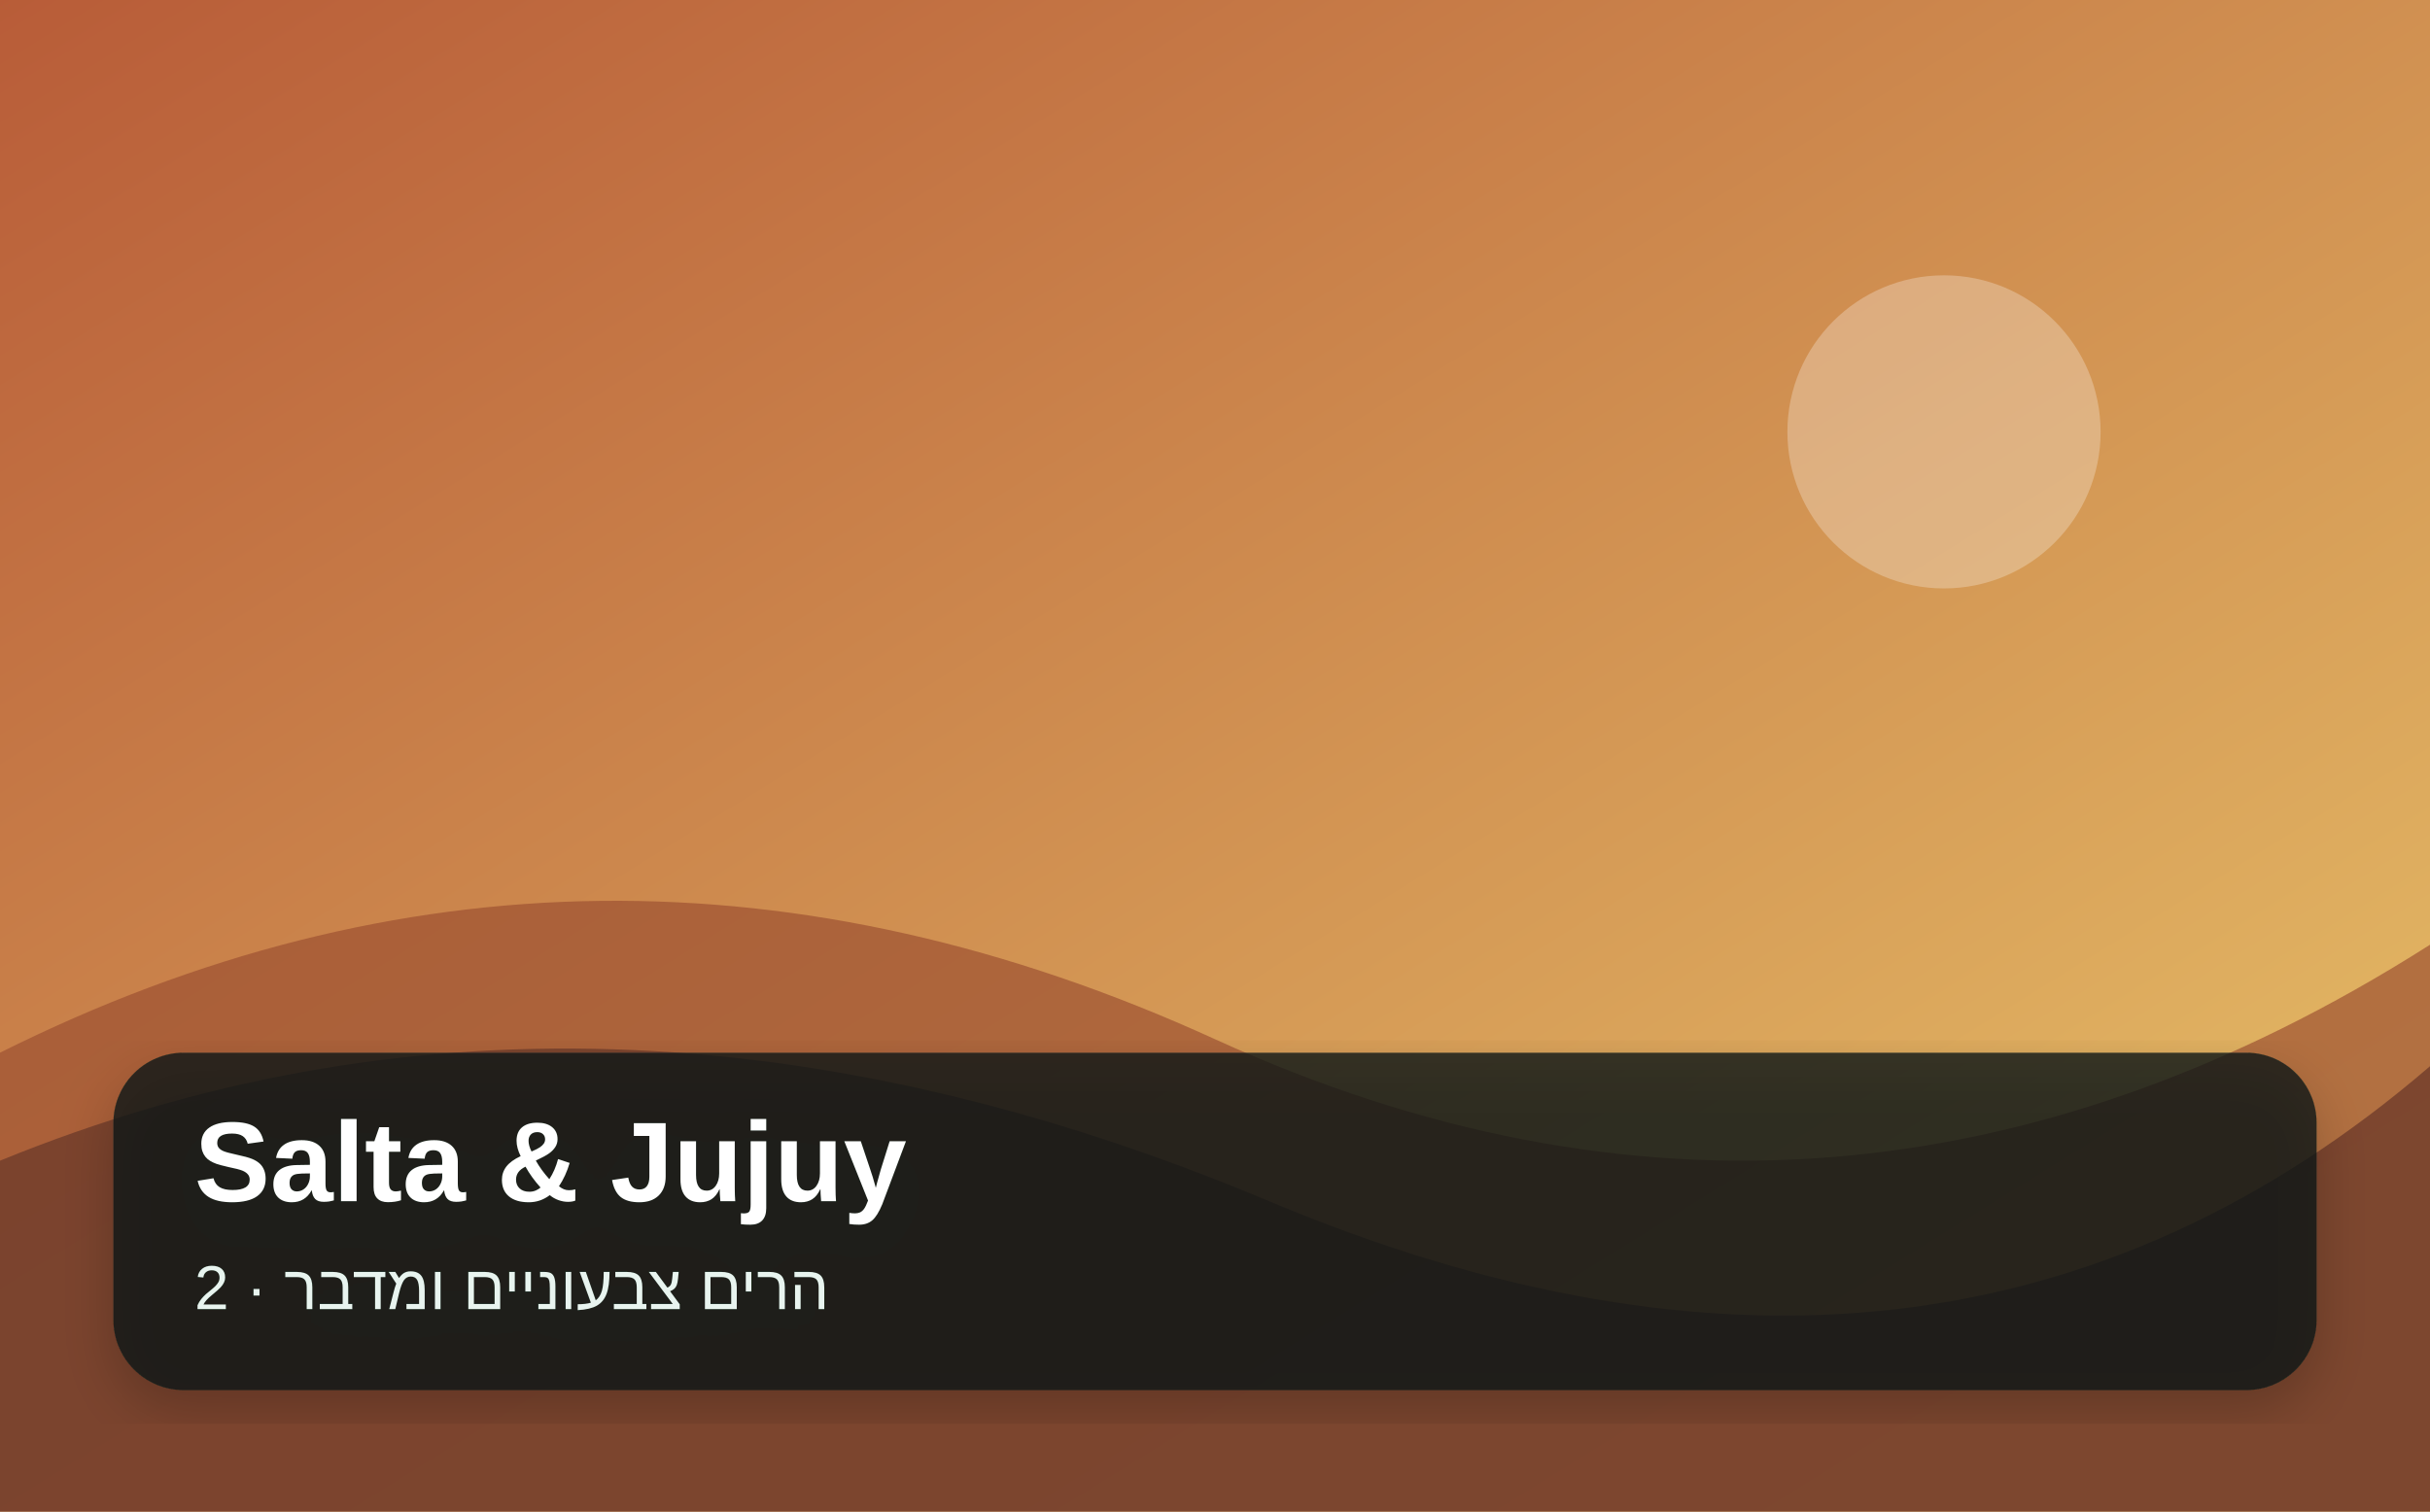
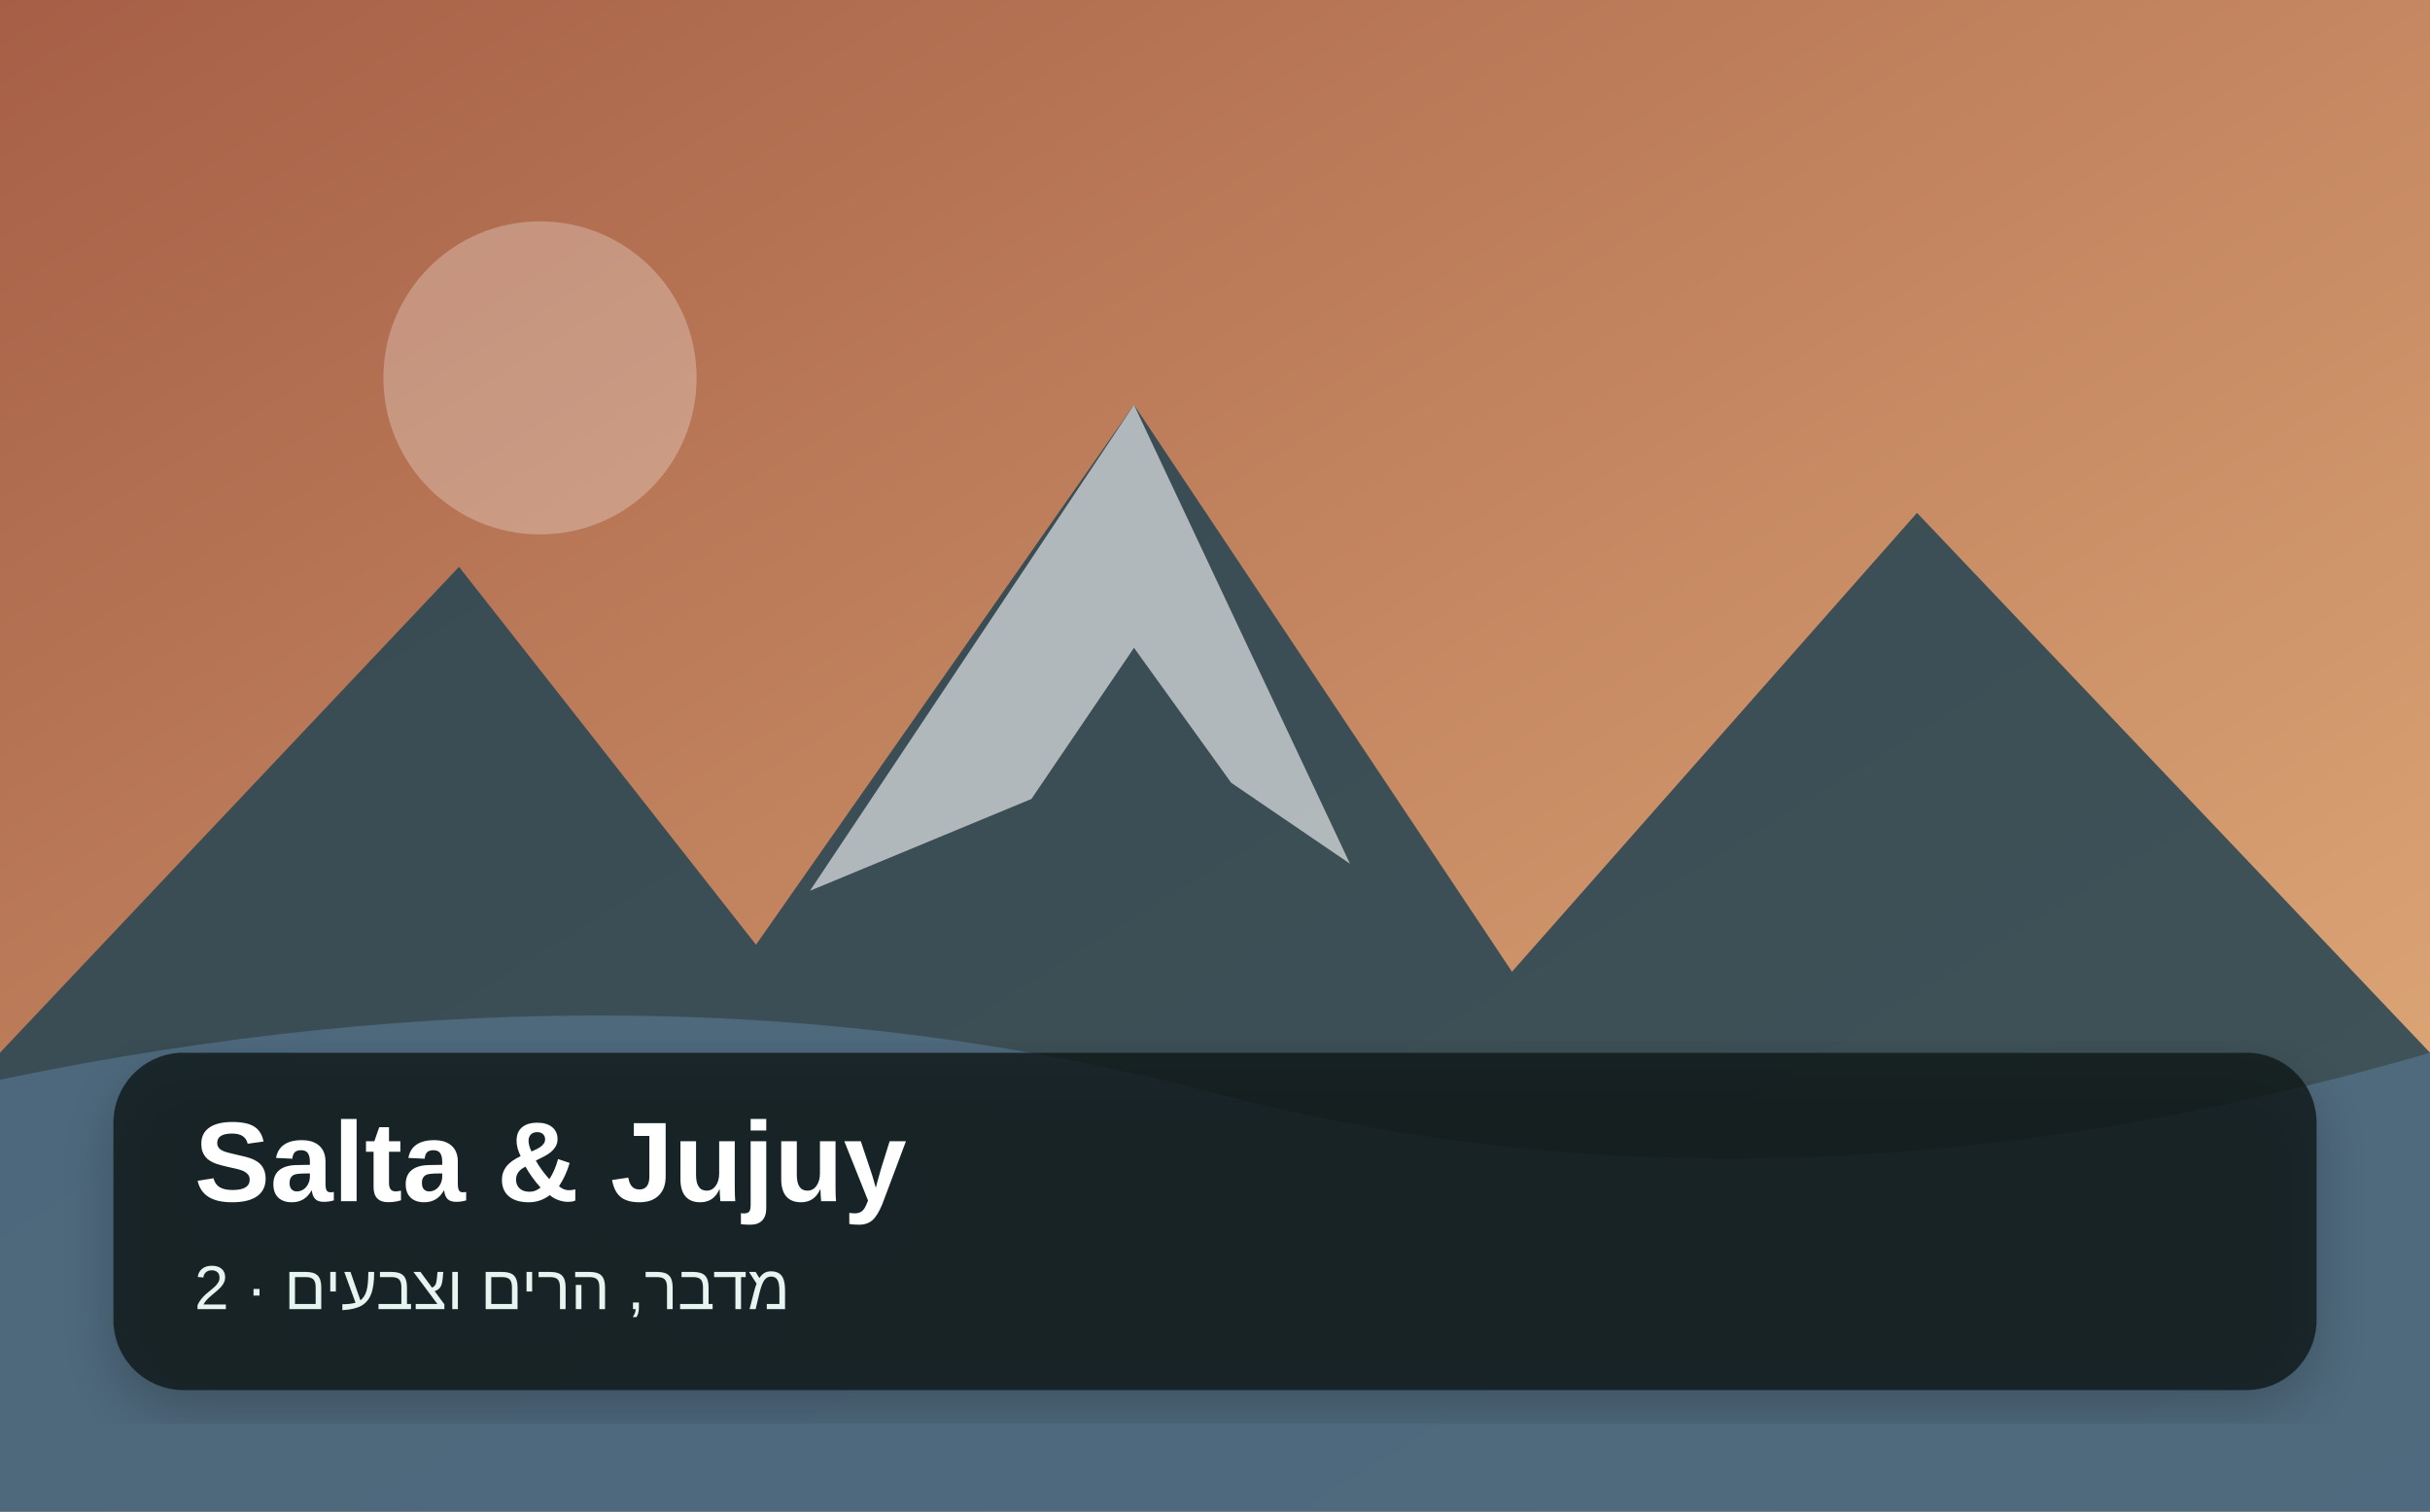
<svg xmlns="http://www.w3.org/2000/svg" width="900" height="560" viewBox="0 0 900 560">
  <defs>
    <linearGradient id="g" x1="0" y1="0" x2="1" y2="1">
-       <stop stop-color="#b85c38" />
-       <stop offset="1" stop-color="#e9c46a" />
+       <stop stop-color="#a65f46" />
+       <stop offset="1" stop-color="#e4b07d" />
    </linearGradient>
    <filter id="s">
      <feDropShadow dx="0" dy="8" stdDeviation="10" flood-opacity=".25" />
    </filter>
  </defs>
  <rect width="900" height="560" fill="url(#g)" />
-   <circle cx="720" cy="160" r="58" fill="#fff4" />
-   <path d="M0 390 Q220 280 450 385 T900 350 V560 H0Z" fill="#9b4f31aa" />
-   <path d="M0 430 Q220 340 470 445 T900 395 V560 H0Z" fill="#6f3c2bcc" />
+   <circle cx="200" cy="140" r="58" fill="#fff4" />
+   <path d="M0 390 L170 210 L280 350 L420 150 L560 360 L710 190 L900 390 V560 H0Z" fill="#264653dd" />
+   <path d="M300 330 L420 150 L500 320 L456 290 L420 240 L382 296Z" fill="#fff9" />
+   <path d="M0 400 Q240 350 450 405 T900 390 V560 H0Z" fill="#577590aa" />
  <g filter="url(#s)">
    <rect x="42" y="390" width="816" height="125" rx="26" fill="#0b201bcc" />
    <text x="72" y="445" font-family="Arial,sans-serif" font-size="42" font-weight="700" fill="white">Salta &amp; Jujuy</text>
-     <text x="72" y="485" font-family="Arial,sans-serif" font-size="23" fill="#e8f4ef">הרים צבעוניים ומדבר · 2</text>
+     <text x="72" y="485" font-family="Arial,sans-serif" font-size="23" fill="#e8f4ef">מדבר, הרים וצבעים · 2</text>
  </g>
</svg>
